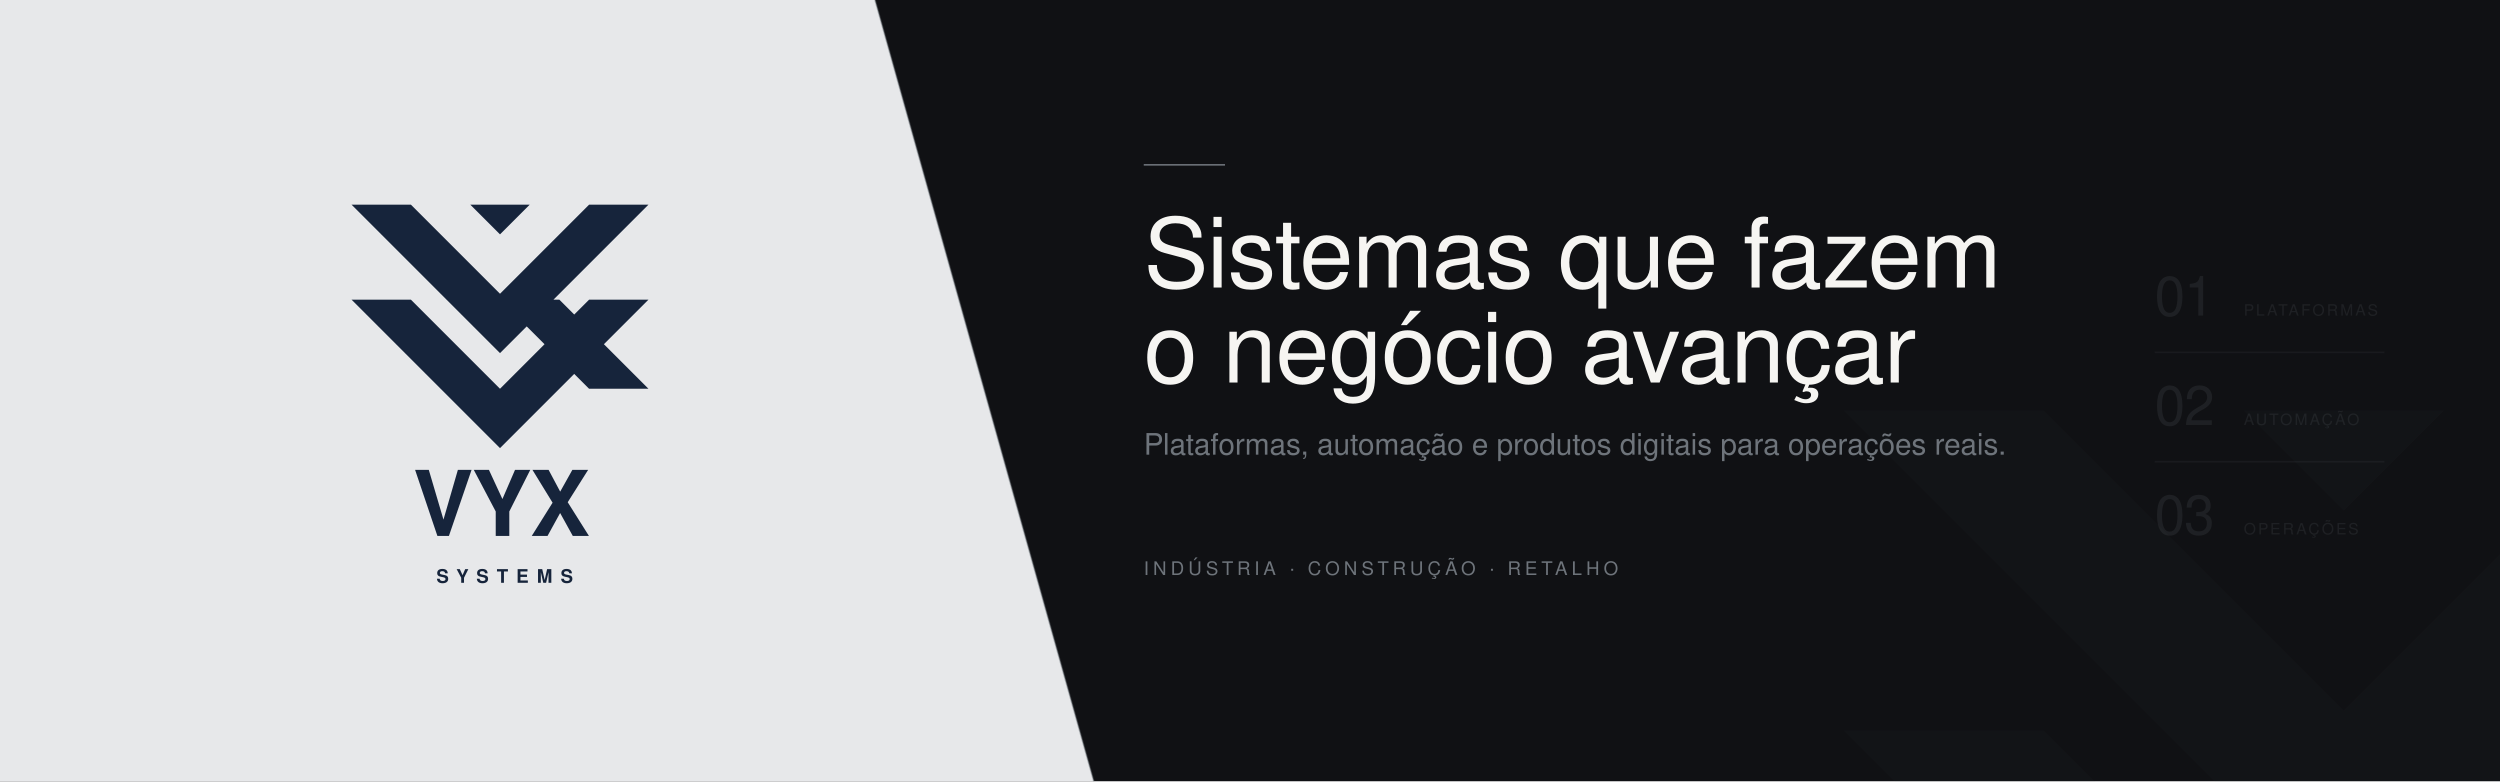
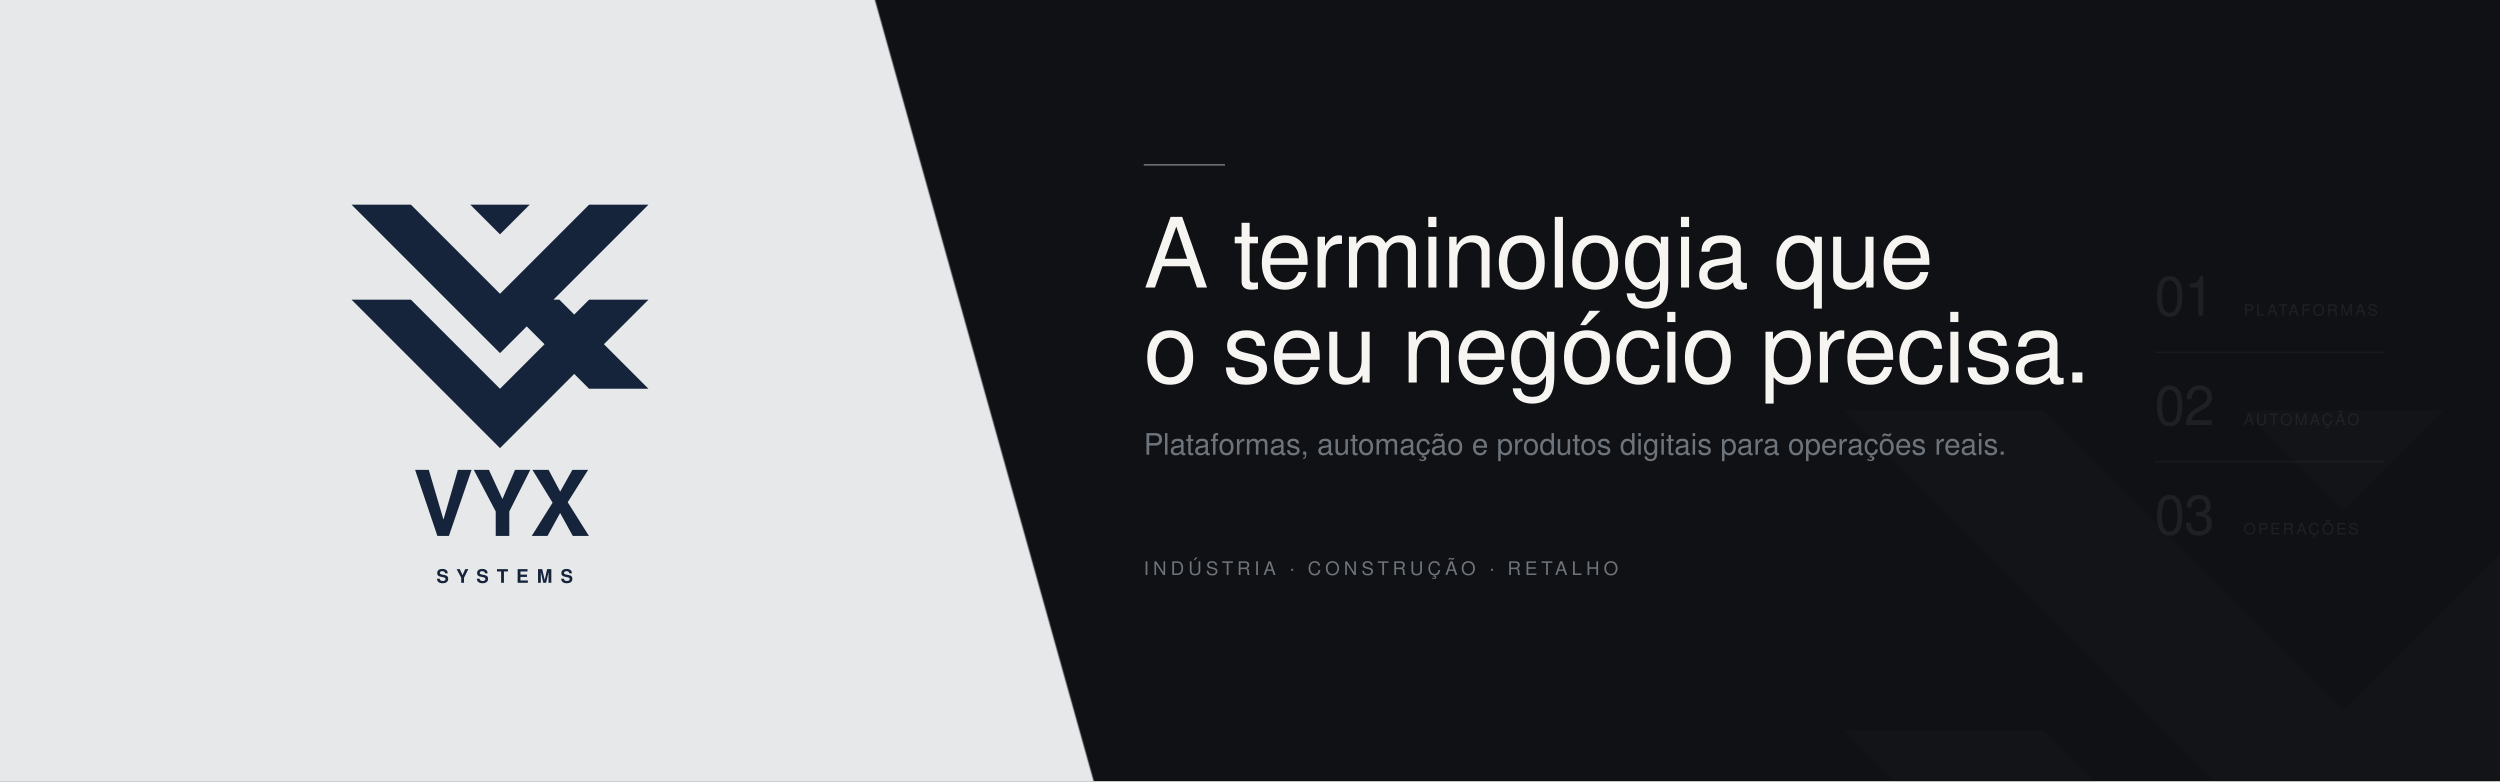
<svg xmlns="http://www.w3.org/2000/svg" width="1600" height="500" viewBox="0 0 1600 500" role="img" aria-labelledby="t d" shape-rendering="geometricPrecision">
  <defs>
    <path id="vyx" d="M60,2 L40,2 L50,12 Z M59,43 L65,49 L50,64 L20,34 L0,34 L50,84 L75,59 L80,64 L100,64 L85,49 L100,34 L80,34 L75,39 L70,34 L68,34 L100,2 L80,2 L50,32 L20,2 L0,2 L50,52 Z" />
  </defs>
  <g>
    <rect width="1600" height="500" fill="#101114" />
    <g opacity="0.035">
      <use href="#vyx" transform="translate(1180 250) scale(6.4)" fill="#6E747B" fill-rule="evenodd" fill-opacity="1" />
    </g>
    <path d="M0 0H560L700 500H0Z" fill="#E7E8EA" />
    <path d="M560 0L700 500" fill="none" stroke="#6E747B" stroke-opacity="0.45" stroke-width="1" />
    <g fill="#16243B">
      <use href="#vyx" transform="translate(225 127.2) scale(1.9)" fill-rule="evenodd" />
      <g font-family="'Neue Haas Grotesk Display Pro', 'Söhne', 'Helvetica Now Display', 'Helvetica Neue', Helvetica, Arial, sans-serif" text-anchor="middle">
        <text x="321" y="343" font-size="58" font-weight="700" letter-spacing="-2">VYX</text>
        <text x="323" y="373" font-size="12" font-weight="600" letter-spacing="5.2">SYSTEMS</text>
      </g>
    </g>
    <g font-family="'Neue Haas Grotesk Display Pro', 'Söhne', 'Helvetica Now Display', 'Helvetica Neue', Helvetica, Arial, sans-serif">
      <rect x="732" y="105" width="52" height="1" fill="#6E747B" />
      <text x="732" y="184" fill="#F6F5F2" font-size="62" font-weight="500" letter-spacing="-0.62">
-         <tspan x="732">Sistemas que fazem</tspan>
-         <tspan x="732" dy="60.8">o negócio avançar</tspan>
+         <tspan x="732">A terminologia que</tspan>
+         <tspan x="732" dy="60.8">o seu negócio precisa.</tspan>
      </text>
      <text x="732" y="291" fill="#6E747B" font-size="19" font-weight="400">Plataformas, automação e produtos digitais para operações reais.</text>
      <text x="732" y="368" fill="#6E747B" font-size="12" font-weight="500" letter-spacing="2.6">INDÚSTRIA · CONSTRUÇÃO · RETALHO</text>
    </g>
    <g font-family="'Neue Haas Grotesk Display Pro', 'Söhne', 'Helvetica Now Display', 'Helvetica Neue', Helvetica, Arial, sans-serif" fill="#6E747B">
      <g fill-opacity="0.16">
        <text x="1379" y="202" font-size="35" font-weight="400" letter-spacing="-0.6">01</text>
        <text x="1436" y="202" font-size="10" font-weight="500" letter-spacing="1.4">PLATAFORMAS</text>
        <text x="1379" y="272" font-size="35" font-weight="400" letter-spacing="-0.6">02</text>
        <text x="1436" y="272" font-size="10" font-weight="500" letter-spacing="1.4">AUTOMAÇÃO</text>
        <text x="1379" y="342" font-size="35" font-weight="400" letter-spacing="-0.6">03</text>
        <text x="1436" y="342" font-size="10" font-weight="500" letter-spacing="1.4">OPERAÇÕES</text>
      </g>
      <g fill-opacity="0.10">
        <rect x="1379" y="225" width="147" height="1" />
        <rect x="1379" y="295" width="147" height="1" />
      </g>
    </g>
  </g>
</svg>
